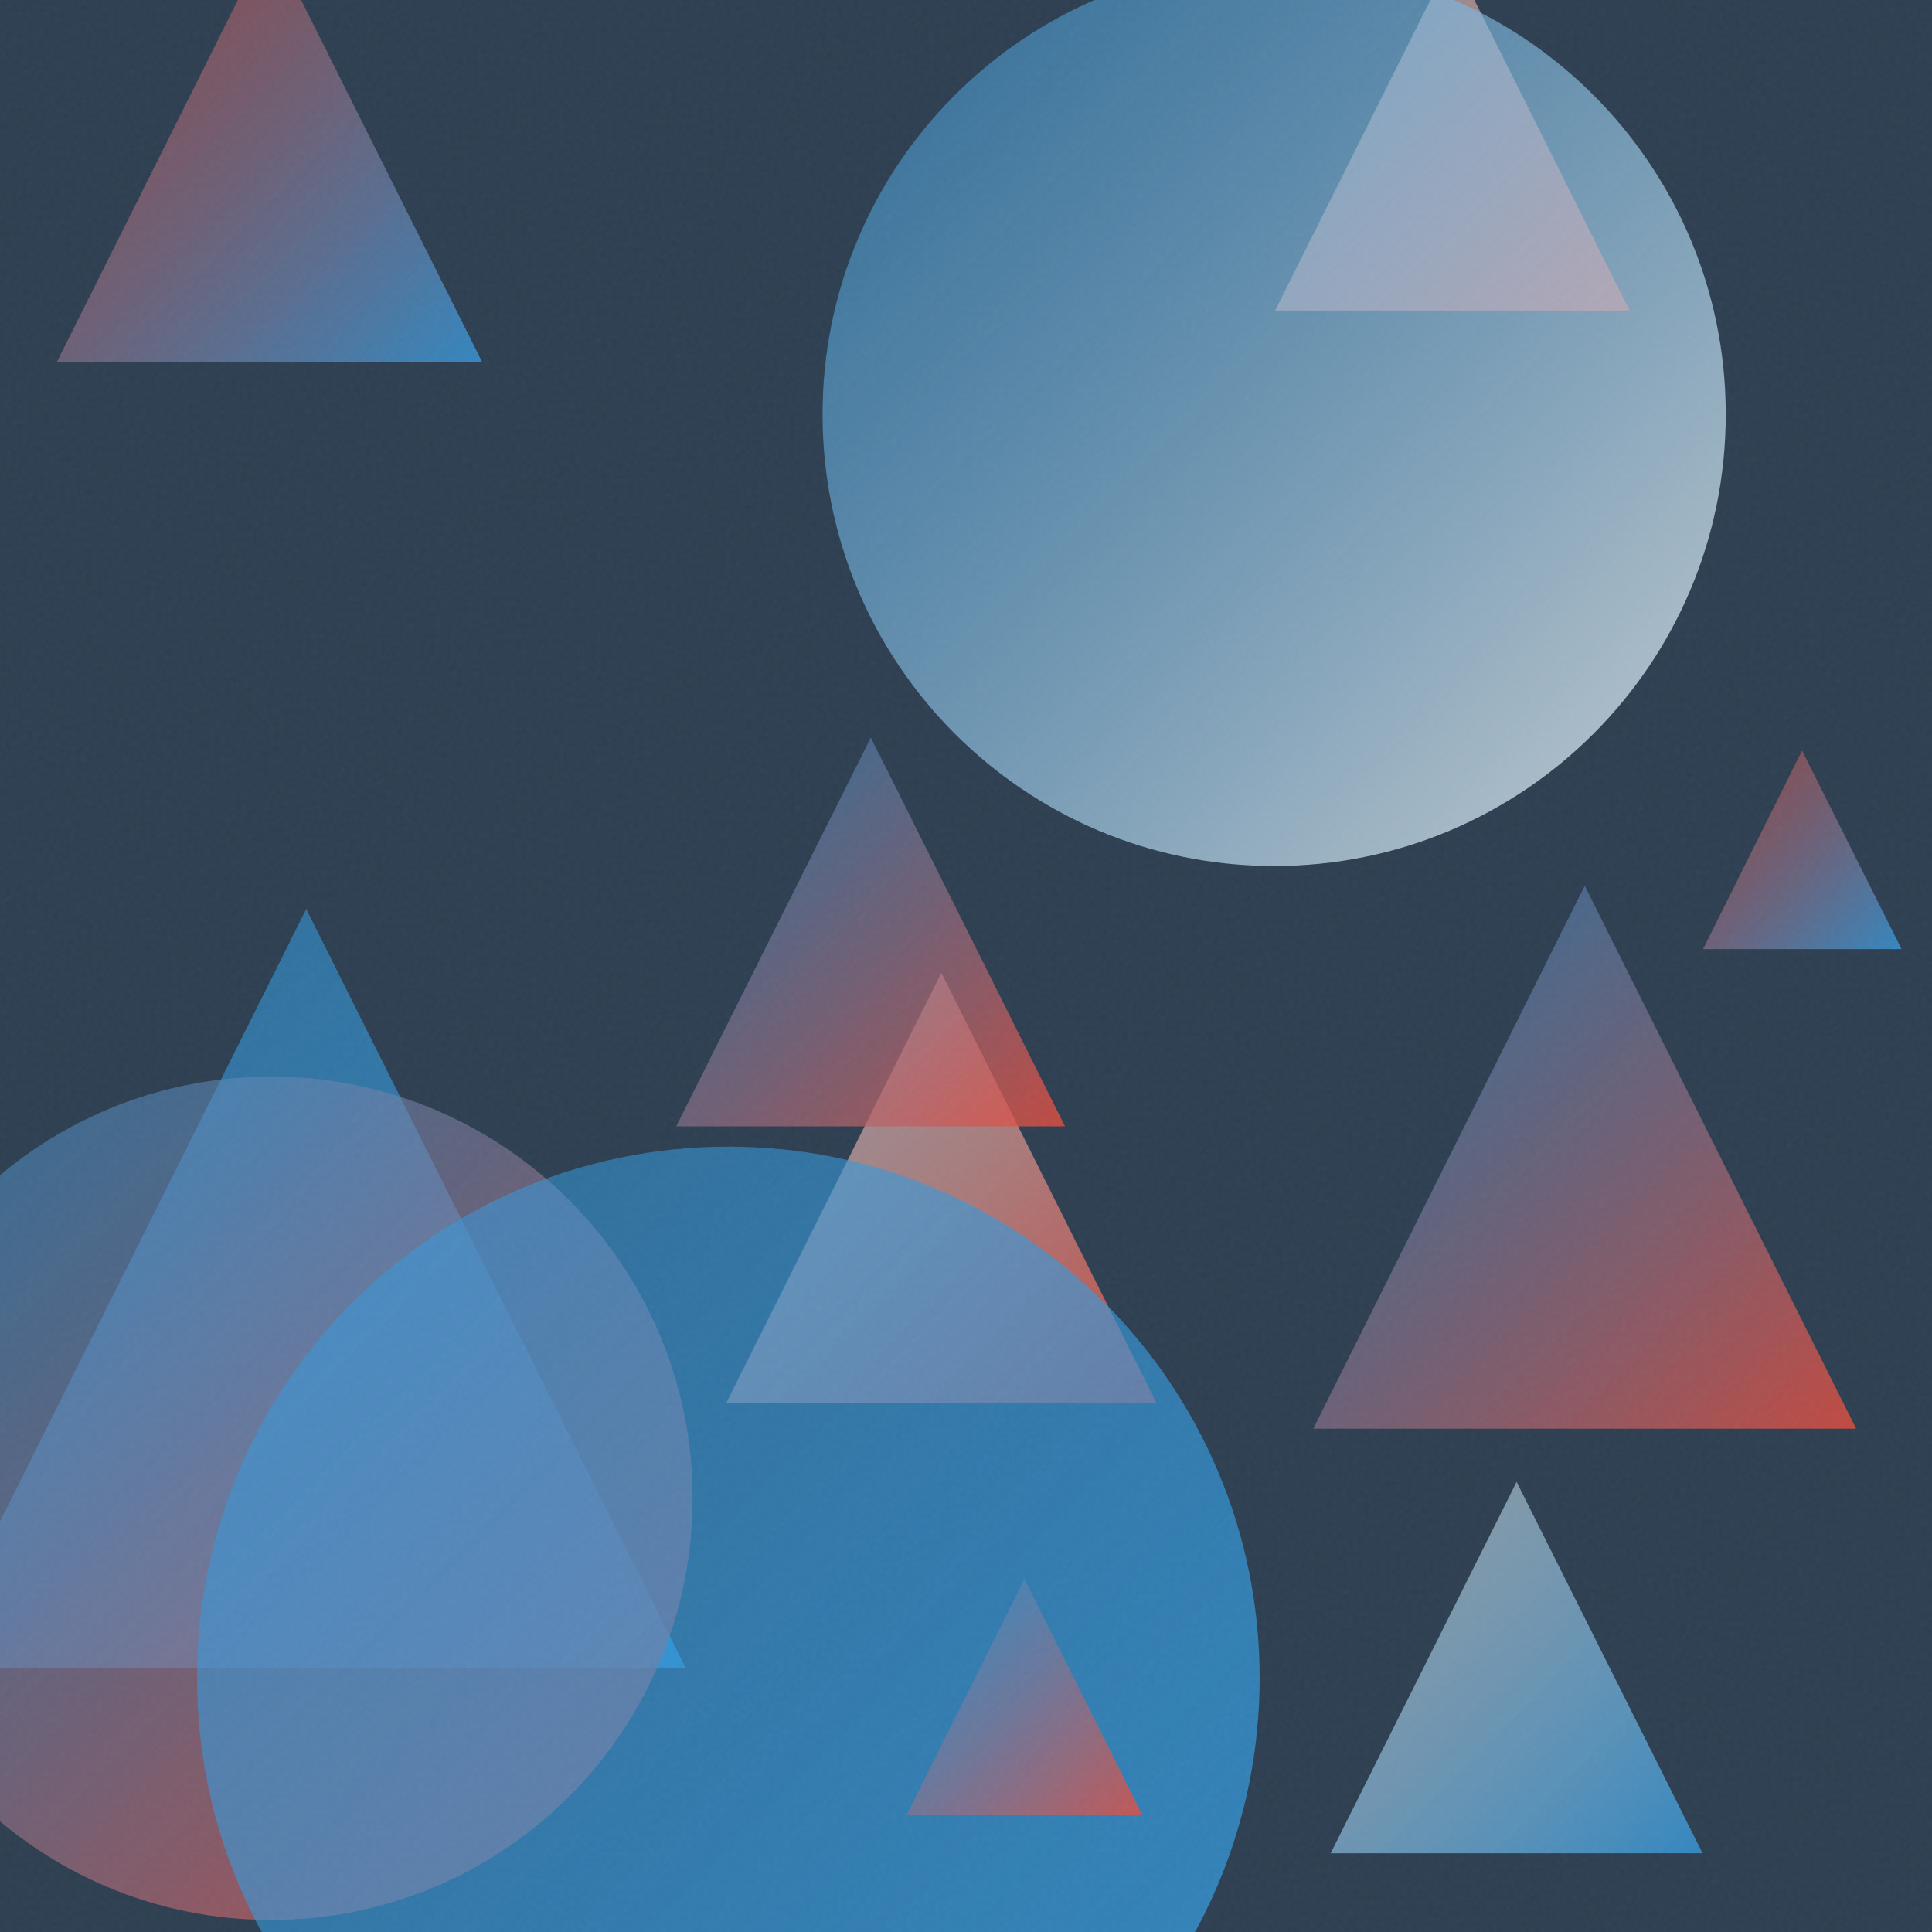
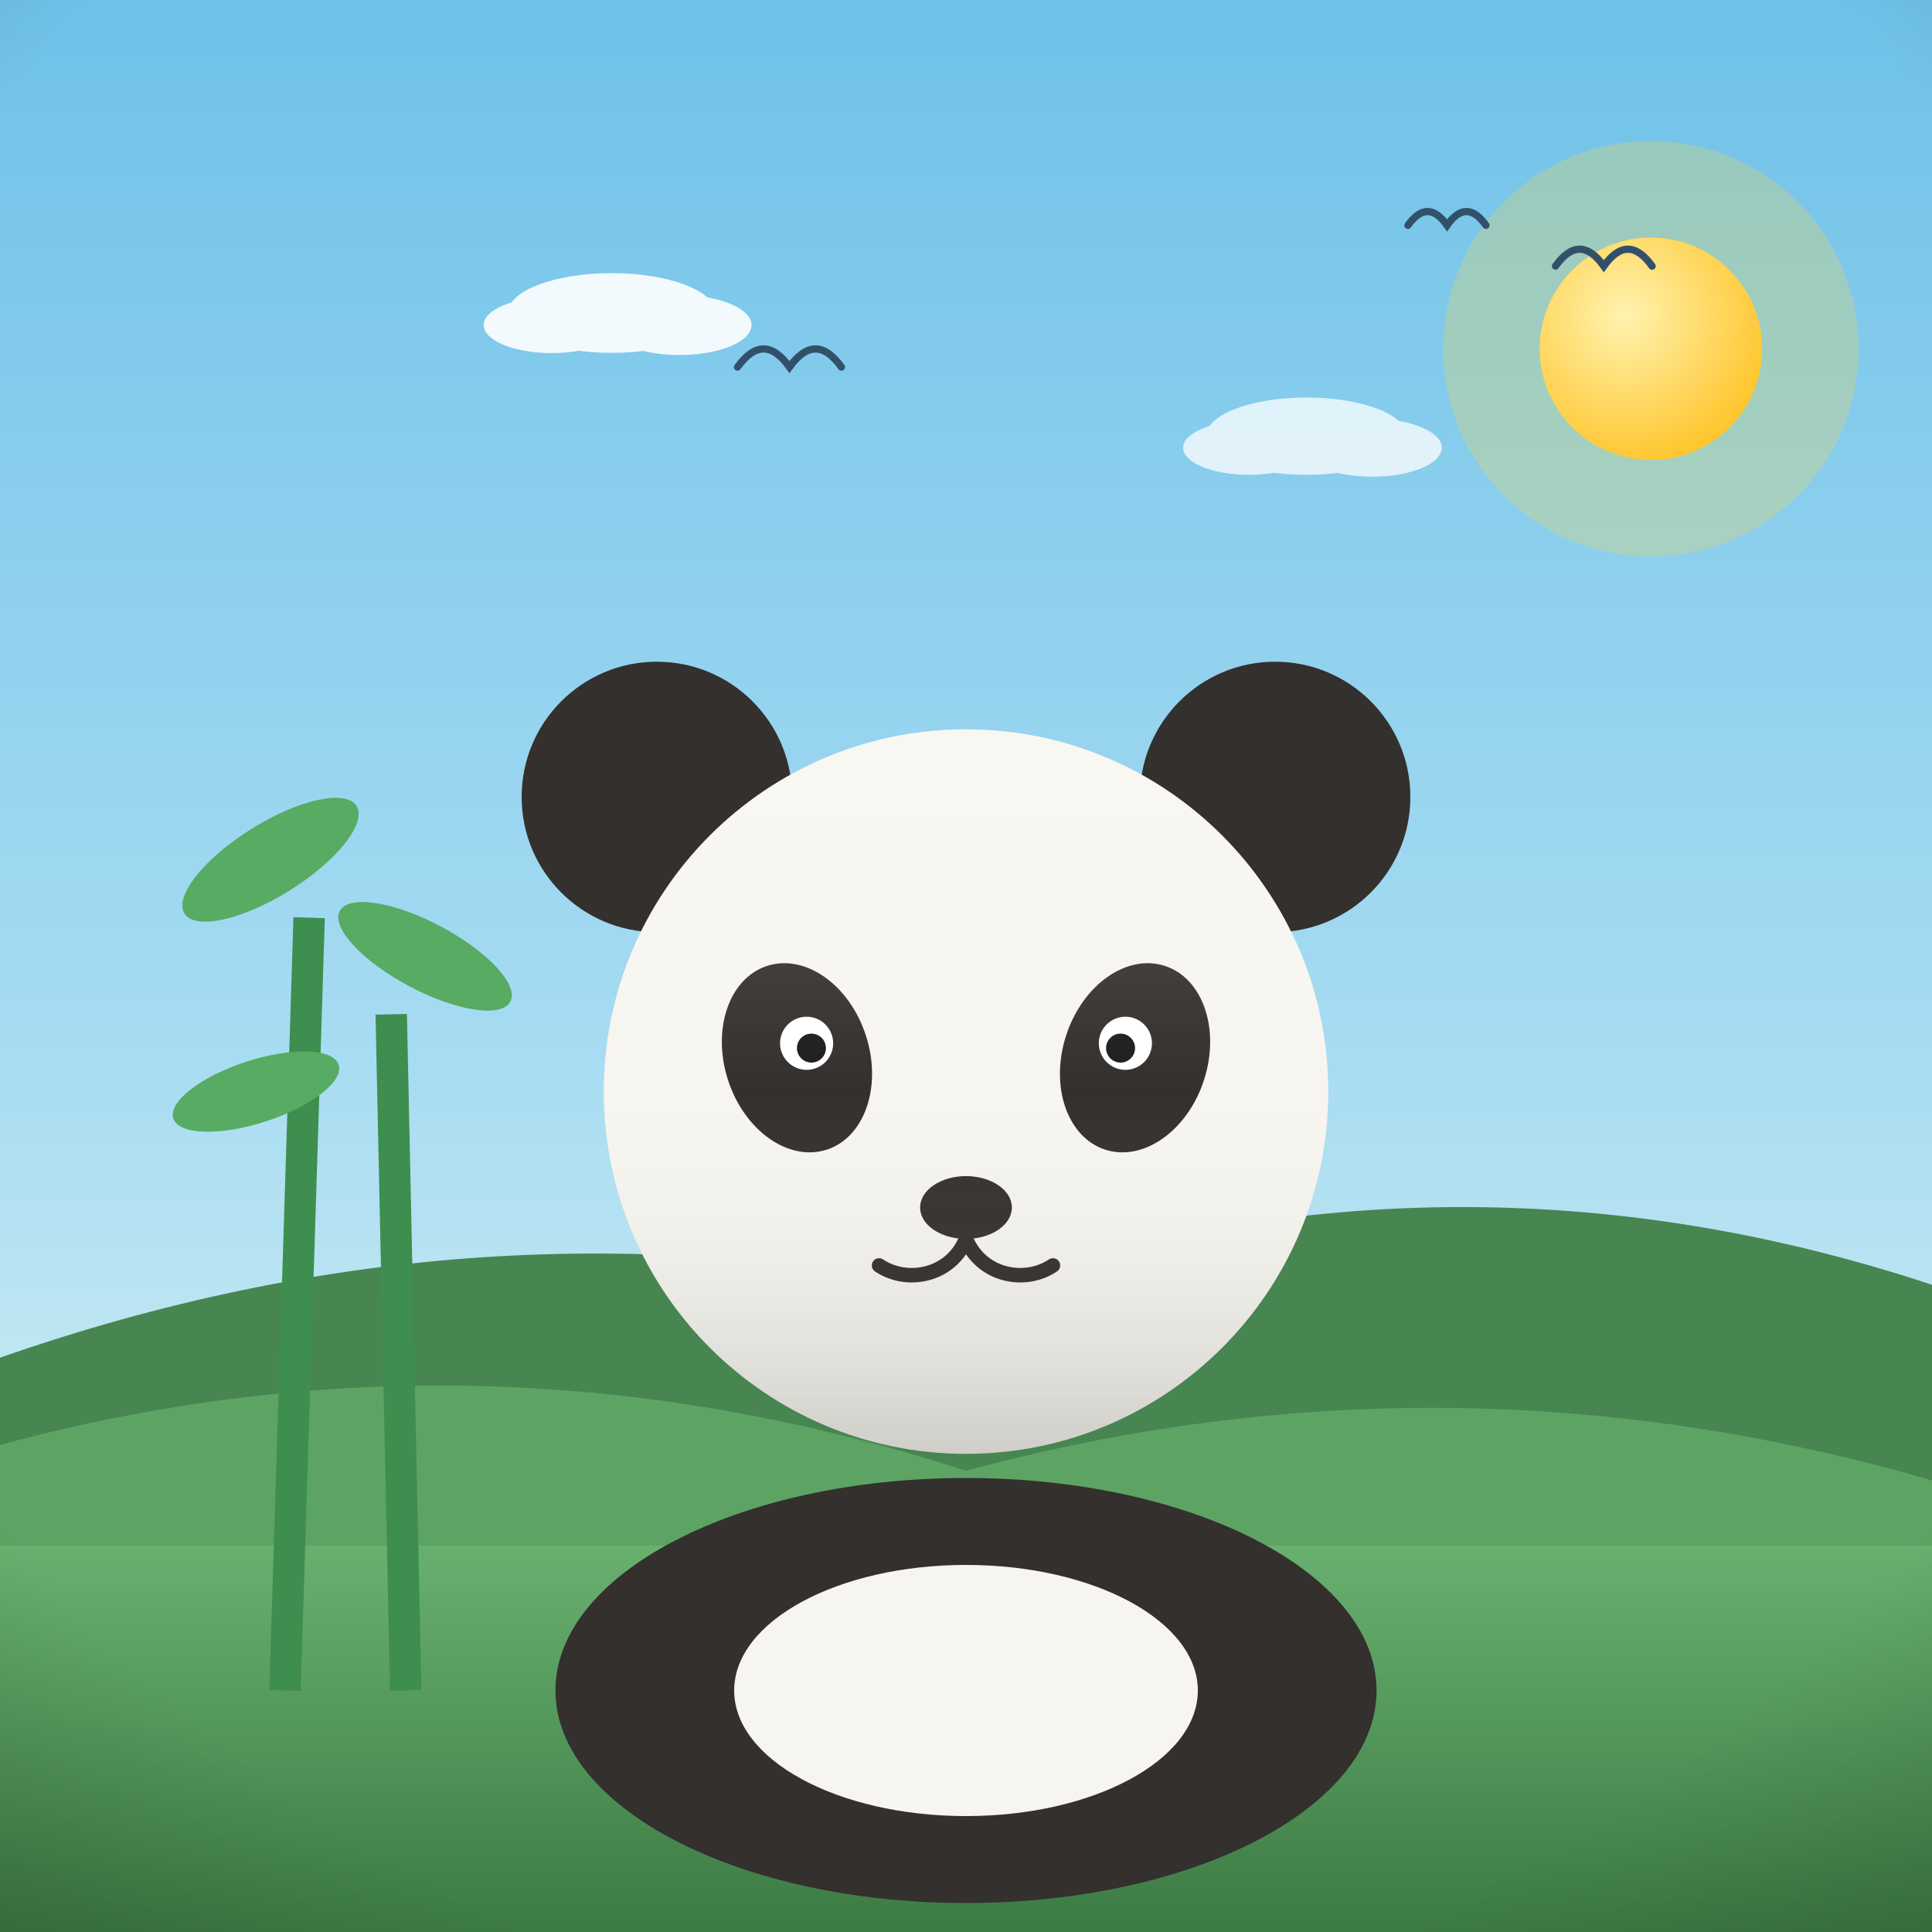
- <svg xmlns="http://www.w3.org/2000/svg" viewBox="0 0 400 400">
+ <svg xmlns="http://www.w3.org/2000/svg" viewBox="0 0 800 800">
  <defs>
-     <linearGradient id="g0" x1="11.8" y1="-13.1" x2="99.8" y2="74.9" gradientUnits="userSpaceOnUse">
-       <stop offset="0" stop-color="#E74C3C" stop-opacity="0.5" />
-       <stop offset="1" stop-color="#3498DB" stop-opacity="0.8" />
+     <linearGradient id="sky" x1="0" y1="0" x2="0" y2="1">
+       <stop offset="0" stop-color="#6ec1e8" />
+       <stop offset="0.55" stop-color="#a8dcf2" />
+       <stop offset="1" stop-color="#eafaf1" />
    </linearGradient>
-     <linearGradient id="g1" x1="271.9" y1="183.4" x2="384.3" y2="295.8" gradientUnits="userSpaceOnUse">
-       <stop offset="0" stop-color="#3498DB" stop-opacity="0.5" />
-       <stop offset="1" stop-color="#E74C3C" stop-opacity="0.8" />
+     <radialGradient id="sunG" cx="0.38" cy="0.35" r="0.9">
+       <stop offset="0" stop-color="#fff3b0" />
+       <stop offset="1" stop-color="#ffb703" />
+     </radialGradient>
+     <linearGradient id="ground" x1="0" y1="0" x2="0" y2="1">
+       <stop offset="0" stop-color="#69b06f" />
+       <stop offset="1" stop-color="#3c7a44" />
    </linearGradient>
-     <linearGradient id="g2" x1="-15.2" y1="188.2" x2="142.0" y2="345.4" gradientUnits="userSpaceOnUse">
-       <stop offset="0" stop-color="#3498DB" stop-opacity="0.5" />
-       <stop offset="1" stop-color="#3498DB" stop-opacity="0.8" />
+     <linearGradient id="sea" x1="0" y1="0" x2="0" y2="1">
+       <stop offset="0" stop-color="#3d9bc4" />
+       <stop offset="1" stop-color="#1668a0" />
    </linearGradient>
-     <linearGradient id="g3" x1="150.4" y1="201.4" x2="239.4" y2="290.4" gradientUnits="userSpaceOnUse">
-       <stop offset="0" stop-color="#ECF0F1" stop-opacity="0.5" />
-       <stop offset="1" stop-color="#E74C3C" stop-opacity="0.8" />
+     <linearGradient id="shade" x1="0" y1="0" x2="0" y2="1">
+       <stop offset="0" stop-color="#ffffff" stop-opacity="0.20" />
+       <stop offset="0.5" stop-color="#ffffff" stop-opacity="0" />
+       <stop offset="1" stop-color="#000000" stop-opacity="0.16" />
    </linearGradient>
-     <linearGradient id="g4" x1="-31.2" y1="222.9" x2="143.4" y2="397.5" gradientUnits="userSpaceOnUse">
-       <stop offset="0" stop-color="#3498DB" stop-opacity="0.5" />
-       <stop offset="1" stop-color="#E74C3C" stop-opacity="0.8" />
-     </linearGradient>
-     <linearGradient id="g5" x1="140.0" y1="152.7" x2="220.5" y2="233.2" gradientUnits="userSpaceOnUse">
-       <stop offset="0" stop-color="#3498DB" stop-opacity="0.5" />
-       <stop offset="1" stop-color="#E74C3C" stop-opacity="0.8" />
-     </linearGradient>
-     <linearGradient id="g6" x1="264.0" y1="-9.1" x2="337.4" y2="64.3" gradientUnits="userSpaceOnUse">
-       <stop offset="0" stop-color="#ECF0F1" stop-opacity="0.5" />
-       <stop offset="1" stop-color="#E74C3C" stop-opacity="0.8" />
-     </linearGradient>
-     <linearGradient id="g7" x1="40.8" y1="237.4" x2="260.8" y2="457.4" gradientUnits="userSpaceOnUse">
-       <stop offset="0" stop-color="#3498DB" stop-opacity="0.5" />
-       <stop offset="1" stop-color="#3498DB" stop-opacity="0.8" />
-     </linearGradient>
-     <linearGradient id="g8" x1="170.3" y1="-7.7" x2="357.3" y2="179.3" gradientUnits="userSpaceOnUse">
-       <stop offset="0" stop-color="#3498DB" stop-opacity="0.5" />
-       <stop offset="1" stop-color="#ECF0F1" stop-opacity="0.8" />
-     </linearGradient>
-     <linearGradient id="g9" x1="352.6" y1="155.4" x2="393.7" y2="196.5" gradientUnits="userSpaceOnUse">
-       <stop offset="0" stop-color="#E74C3C" stop-opacity="0.5" />
-       <stop offset="1" stop-color="#3498DB" stop-opacity="0.8" />
-     </linearGradient>
-     <linearGradient id="g10" x1="187.7" y1="326.9" x2="236.5" y2="375.8" gradientUnits="userSpaceOnUse">
-       <stop offset="0" stop-color="#3498DB" stop-opacity="0.5" />
-       <stop offset="1" stop-color="#E74C3C" stop-opacity="0.8" />
-     </linearGradient>
-     <linearGradient id="g11" x1="275.5" y1="306.8" x2="352.5" y2="383.7" gradientUnits="userSpaceOnUse">
-       <stop offset="0" stop-color="#ECF0F1" stop-opacity="0.5" />
-       <stop offset="1" stop-color="#3498DB" stop-opacity="0.8" />
-     </linearGradient>
-     <filter id="n">
-       <feTurbulence type="fractalNoise" baseFrequency="0.9" numOctaves="2" stitchTiles="stitch" />
-       <feColorMatrix type="saturate" values="0" />
-     </filter>
+     <radialGradient id="vig" cx="0.5" cy="0.42" r="0.85">
+       <stop offset="0.72" stop-color="#000000" stop-opacity="0" />
+       <stop offset="1" stop-color="#000000" stop-opacity="0.20" />
+     </radialGradient>
  </defs>
-   <rect width="400" height="400" fill="#2C3E50" />
-   <path d="M 55.8 -13.1 L 99.8 74.9 L 11.8 74.9 Z" fill="url(#g0)" />
-   <path d="M 328.1 183.4 L 384.3 295.8 L 271.9 295.8 Z" fill="url(#g1)" />
-   <path d="M 63.4 188.2 L 142.0 345.4 L -15.2 345.4 Z" fill="url(#g2)" />
-   <path d="M 194.9 201.4 L 239.4 290.4 L 150.4 290.4 Z" fill="url(#g3)" />
-   <circle cx="56.1" cy="310.2" r="87.3" fill="url(#g4)" />
-   <path d="M 180.3 152.7 L 220.5 233.2 L 140.0 233.2 Z" fill="url(#g5)" />
-   <path d="M 300.7 -9.1 L 337.4 64.3 L 264.0 64.3 Z" fill="url(#g6)" />
-   <circle cx="150.8" cy="347.4" r="110.0" fill="url(#g7)" />
-   <circle cx="263.8" cy="85.8" r="93.5" fill="url(#g8)" />
-   <path d="M 373.1 155.4 L 393.7 196.5 L 352.6 196.5 Z" fill="url(#g9)" />
-   <path d="M 212.1 326.9 L 236.5 375.8 L 187.7 375.8 Z" fill="url(#g10)" />
-   <path d="M 314.0 306.8 L 352.5 383.7 L 275.5 383.7 Z" fill="url(#g11)" />
-   <rect width="400" height="400" filter="url(#n)" opacity="0.05" />
+   <rect width="800" height="800" fill="url(#sky)" />
+   <circle cx="683.6" cy="144.4" r="86" fill="#ffd93d" opacity="0.25" />
+   <circle cx="683.6" cy="144.4" r="46" fill="#ffd93d" />
+   <circle cx="683.6" cy="144.4" r="46" fill="url(#sunG)" />
+   <g fill="#ffffff" opacity="0.9">
+     <ellipse cx="253.3" cy="129.6" rx="43" ry="16.5" />
+     <ellipse cx="228.4" cy="134.6" rx="28.1" ry="11.6" />
+     <ellipse cx="281.4" cy="134.6" rx="29.8" ry="12.4" />
+   </g>
+   <g fill="#ffffff" opacity="0.75">
+     <ellipse cx="541" cy="180.6" rx="41.6" ry="16" />
+     <ellipse cx="517.1" cy="185.4" rx="27.2" ry="11.2" />
+     <ellipse cx="568.2" cy="185.4" rx="28.8" ry="12" />
+   </g>
+   <path d="M0 684 L0 562.2 Q 200 492.2 400 535.8 Q 600 465.8 800 532 L800 684 Z" fill="#478551" />
+   <path d="M0 730 L0 598.3 Q 200 544.3 400 609 Q 600 555 800 613 L800 730 Z" fill="#5da464" />
+   <rect y="640" width="800" height="160" fill="url(#ground)" />
+   <path d="M 305.4 152 Q 316.2 137 326.9 152 Q 337.7 137 348.4 152" fill="none" stroke="#33506b" stroke-width="3" stroke-linecap="round" />
+   <path d="M 583 93.3 Q 591.1 81.9 599.2 93.3 Q 607.2 81.9 615.3 93.3" fill="none" stroke="#33506b" stroke-width="3" stroke-linecap="round" />
+   <path d="M 644.1 110.2 Q 654.1 96.2 664.1 110.2 Q 674.1 96.2 684.1 110.2" fill="none" stroke="#33506b" stroke-width="3" stroke-linecap="round" />
+   <g transform="translate(400 0) scale(1 1) translate(-400 0)">
+     <g stroke="#3e8e4f" stroke-width="13">
+       <path d="M118 700 L 128 380 M168 700 L 162 420" />
+     </g>
+     <g fill="#57ab63">
+       <ellipse cx="112" cy="356" rx="42" ry="15" transform="rotate(-32 112 356)" />
+       <ellipse cx="176" cy="396" rx="40" ry="14" transform="rotate(28 176 396)" />
+       <ellipse cx="106" cy="452" rx="36" ry="13" transform="rotate(-18 106 452)" />
+     </g>
+     <ellipse cx="400" cy="700" rx="170" ry="88" fill="#33302e" />
+     <circle cx="272" cy="330" r="56" fill="#33302e" />
+     <circle cx="528" cy="330" r="56" fill="#33302e" />
+     <circle cx="400" cy="452" r="150" fill="#f7f5ef" />
+     <ellipse cx="400" cy="700" rx="96" ry="52" fill="#f7f5ef" />
+     <ellipse cx="330" cy="438" rx="30" ry="40" fill="#33302e" transform="rotate(-18 330 438)" />
+     <ellipse cx="470" cy="438" rx="30" ry="40" fill="#33302e" transform="rotate(18 470 438)" />
+     <circle cx="334" cy="432" r="11" fill="#ffffff" />
+     <circle cx="466" cy="432" r="11" fill="#ffffff" />
+     <circle cx="336" cy="434" r="6" fill="#1d1d1f" />
+     <circle cx="464" cy="434" r="6" fill="#1d1d1f" />
+     <ellipse cx="400" cy="500" rx="19" ry="13" fill="#33302e" />
+     <path d="M400 513 C 394 528 376 532 364 524 M400 513 C 406 528 424 532 436 524" stroke="#33302e" stroke-width="6" fill="none" stroke-linecap="round" />
+     <circle cx="400" cy="452" r="150" fill="url(#shade)" />
+   </g>
+   <rect width="800" height="800" fill="url(#vig)" />
</svg>
